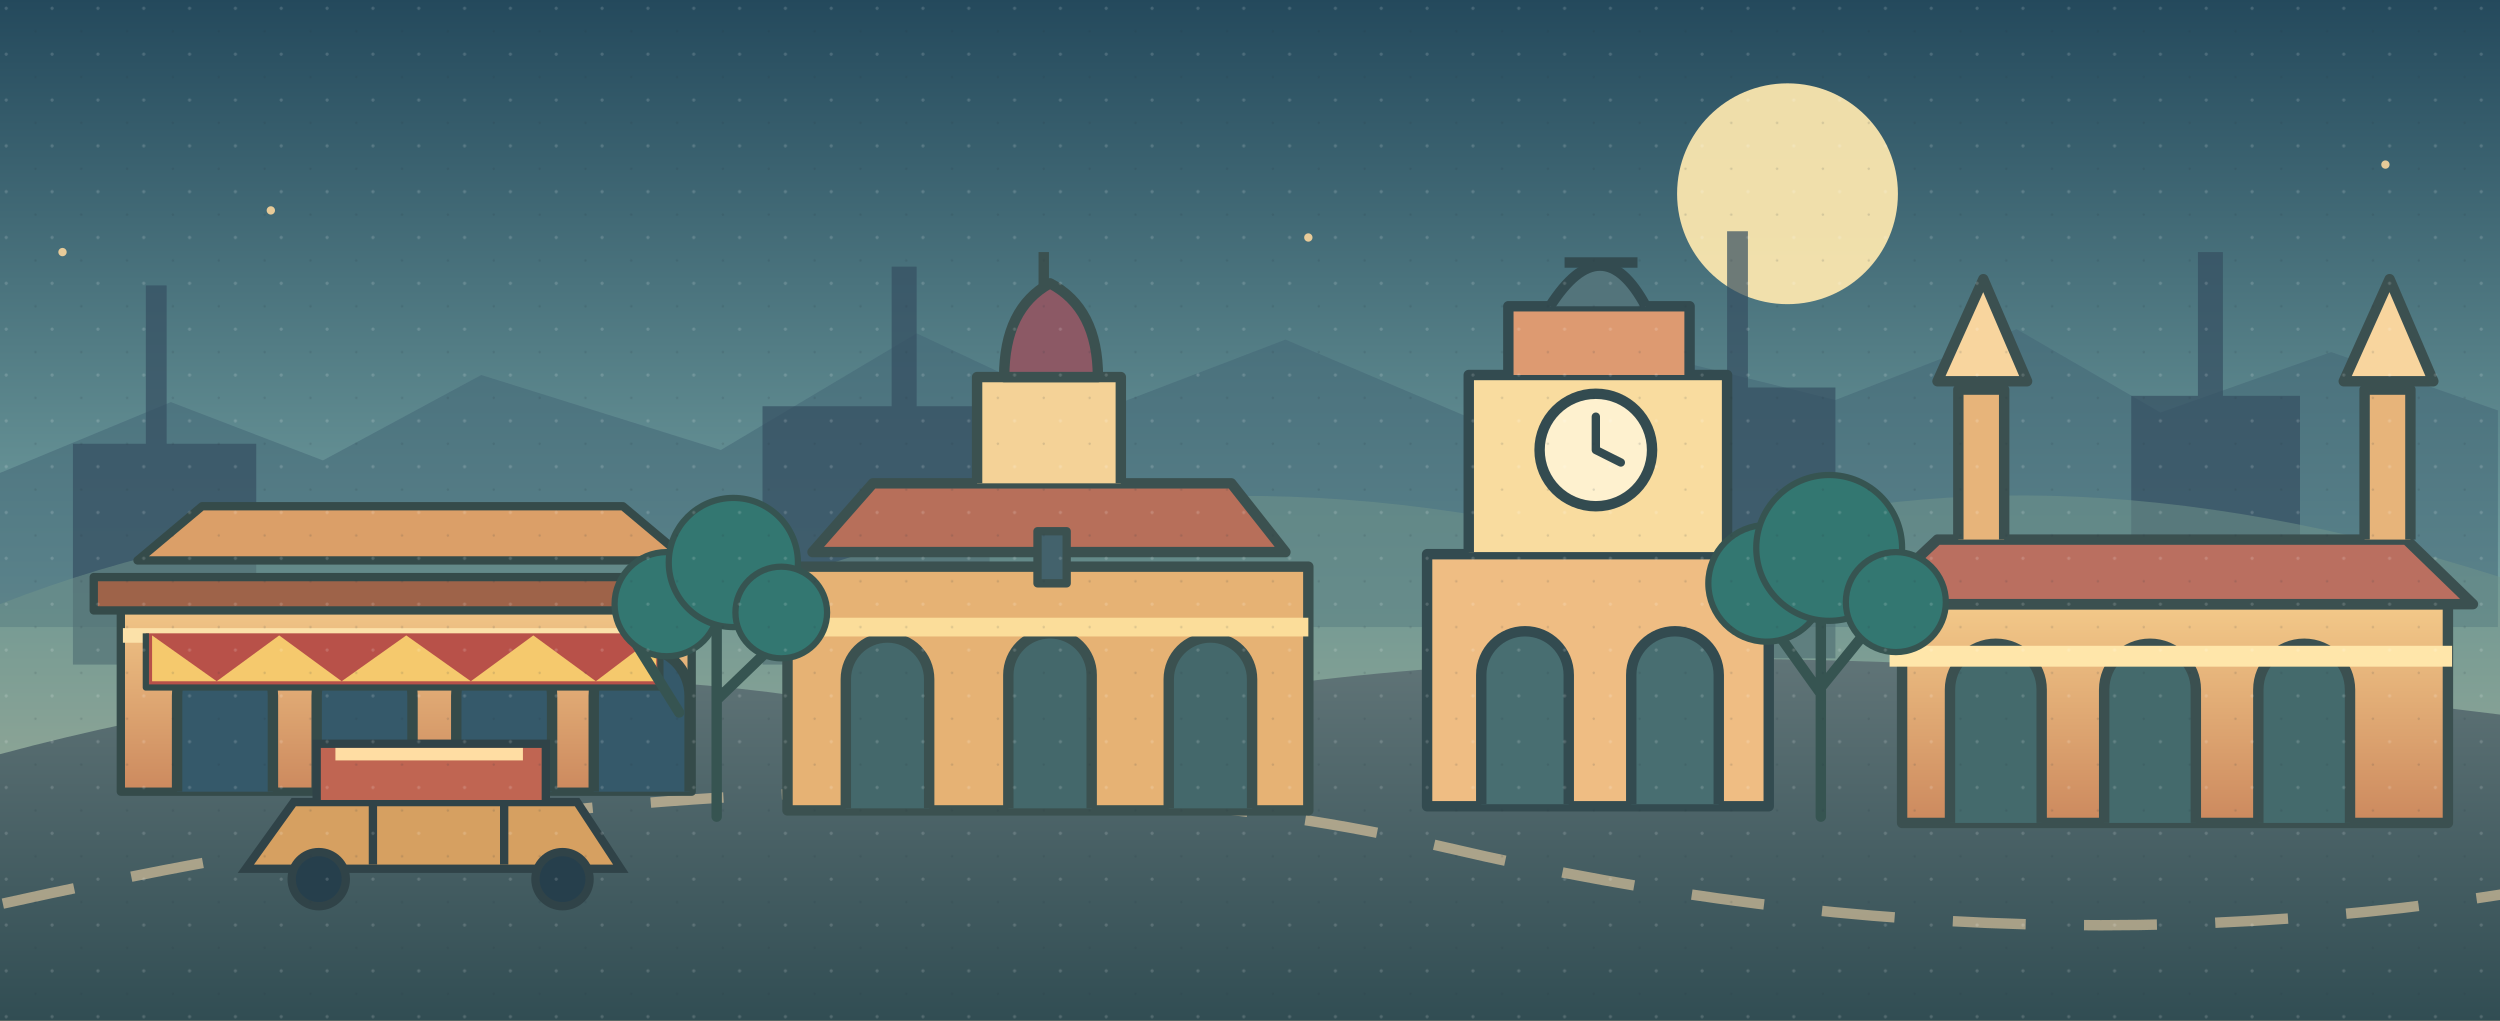
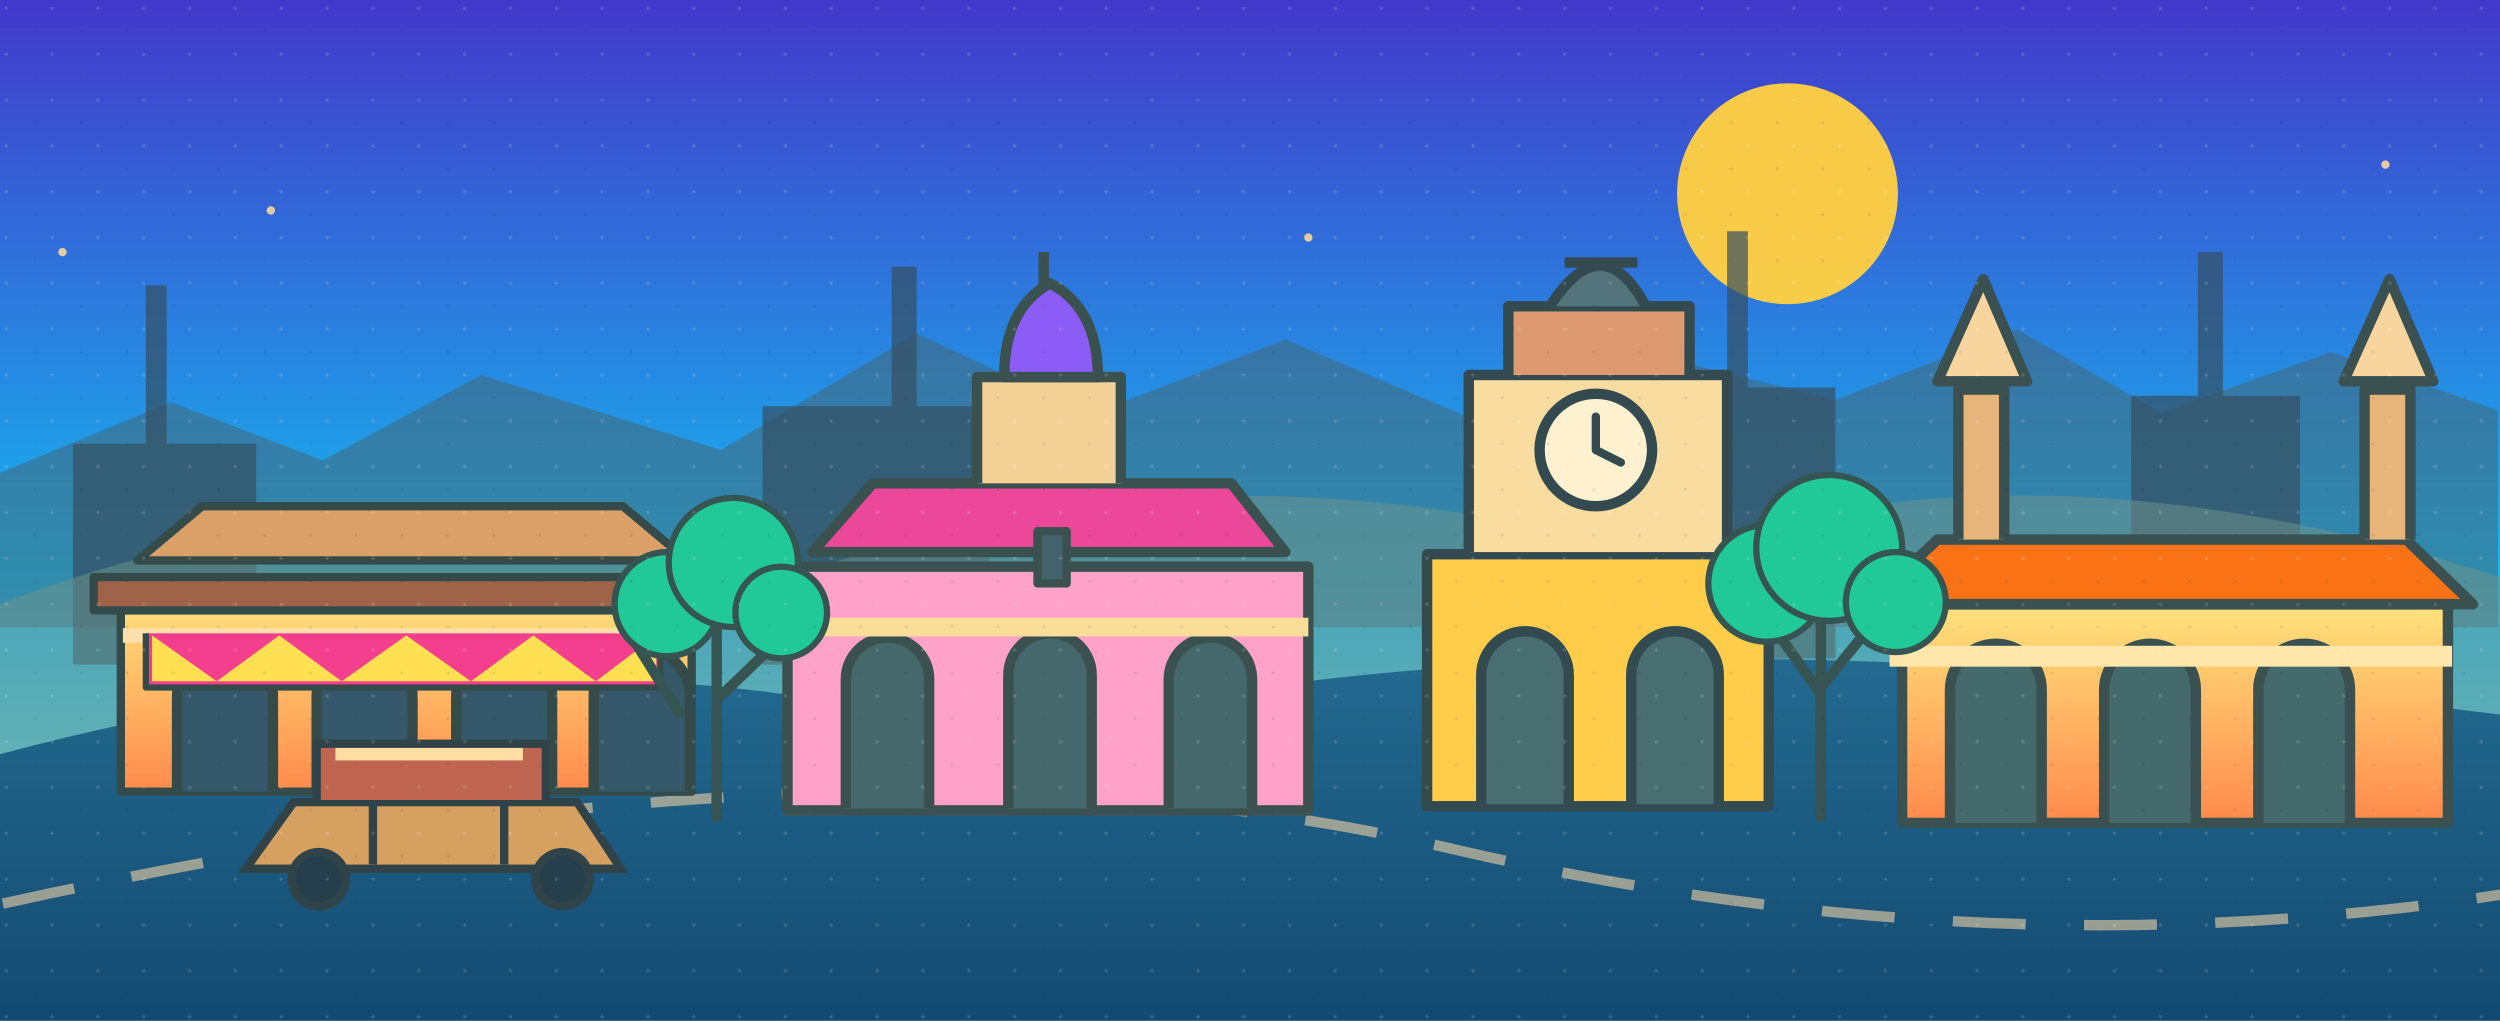
<svg xmlns="http://www.w3.org/2000/svg" viewBox="0 0 1200 490" role="img" aria-labelledby="title desc">
  <defs>
    <linearGradient id="sky" x2="0" y2="1">
-       <stop stop-color="#24495c" />
-       <stop offset=".56" stop-color="#719e9f" />
-       <stop offset="1" stop-color="#f6d4a1" />
+       <stop stop-color="#4338ca" />
+       <stop offset=".56" stop-color="#17b6ef" />
+       <stop offset="1" stop-color="#a7f3d0" />
    </linearGradient>
    <linearGradient id="wall" x2="0" y2="1">
-       <stop stop-color="#f3c989" />
-       <stop offset="1" stop-color="#cc895e" />
+       <stop stop-color="#ffe37c" />
+       <stop offset="1" stop-color="#ff8a4c" />
    </linearGradient>
    <linearGradient id="road" x2="0" y2="1">
-       <stop stop-color="#607477" />
-       <stop offset="1" stop-color="#314d53" />
+       <stop stop-color="#236a90" />
+       <stop offset="1" stop-color="#144a71" />
    </linearGradient>
    <pattern id="grain" width="22" height="22" patternUnits="userSpaceOnUse">
      <circle cx="3" cy="4" r=".8" fill="#fff" opacity=".15" />
      <circle cx="17" cy="15" r=".6" fill="#243642" opacity=".14" />
    </pattern>
  </defs>
  <path fill="url(#sky)" d="M0 0h1200v490H0z" />
-   <circle cx="858" cy="93" r="53" fill="#ffe9b0" opacity=".92" />
+   <circle cx="858" cy="93" r="53" fill="#ffcf42" opacity=".96" />
  <path d="M0 227 82 193l73 28 76-41 115 36 94-56 83 39 94-36 99 42 76-35 89 22 87-34 69 40 82-29 80 28v104H0z" fill="#446777" opacity=".55" />
  <g fill="#344f61" opacity=".7">
    <path d="M35 213h35V137h10v76h43v106H35zM366 195h62v-67h12v67h35v124H366zM791 186h38v-75h10v75h42v130h-90zM1023 190h32v-69h12v69h37v133h-81z" />
  </g>
  <path d="M0 290q190-74 378-12 194-74 419-11 174-63 403 10v138H0z" fill="#70948a" opacity=".52" />
  <path d="M0 362q256-69 485-7 248-71 715-12v147H0z" fill="url(#road)" />
  <path d="M-60 448q456-111 755-41t583 8" fill="none" stroke="#e8cda2" stroke-width="5" stroke-dasharray="35 28" opacity=".62" />
  <g stroke="#354b4a" stroke-linejoin="round">
    <path d="M58 286h274v94H58z" fill="url(#wall)" stroke-width="4" />
    <path d="M45 277h297v16H45z" fill="#9e6349" stroke-width="4" />
    <path d="M66 269h264l-31-26H97z" fill="#db9f68" stroke-width="4" />
    <path d="M85 380v-46a23 23 0 0 1 46 0v46m21 0v-46a23 23 0 0 1 46 0v46m21 0v-46a23 23 0 0 1 46 0v46m20 0v-46a23 23 0 0 1 46 0v46" fill="#35596a" stroke-width="5" />
    <path d="M59 305h273" stroke="#fbe1a9" stroke-width="7" />
-     <path d="M70 304v26h247v-26" fill="#b85149" stroke-width="3" />
-     <path d="M73 327v-22l31 22 30-22 30 22 31-22 31 22 30-22 30 22 29-22v22" fill="#f5c96d" stroke="none" />
+     <path d="M70 304v26h247v-26" fill="#f43f8e" stroke-width="3" />
+     <path d="M73 327v-22l31 22 30-22 30 22 31-22 31 22 30-22 30 22 29-22v22" fill="#ffe052" stroke="none" />
  </g>
  <g stroke="#3b5150" stroke-linejoin="round">
-     <path d="M378 272h250v117H378z" fill="#e6b274" stroke-width="5" />
-     <path d="M390 265h227l-26-33H419z" fill="#b76f5a" stroke-width="5" />
+     <path d="M378 272h250v117H378z" fill="#ffa2c8" stroke-width="5" />
+     <path d="M390 265h227l-26-33H419z" fill="#ec4899" stroke-width="5" />
    <path d="M469 232v-51h69v51" fill="#f4d297" stroke-width="5" />
-     <path d="M482 181q0-33 22-45 23 12 23 45z" fill="#8c5965" stroke-width="5" />
+     <path d="M482 181q0-33 22-45 23 12 23 45z" fill="#8b5cf6" stroke-width="5" />
    <path d="M501 137v-16" stroke-width="5" />
    <path d="M406 388v-62a20 20 0 0 1 40 0v62m38 0v-64a20 20 0 0 1 40 0v64m37 0v-62a20 20 0 0 1 40 0v62" fill="#44686b" stroke-width="5" />
    <path d="M379 301h249" stroke="#fbdd9a" stroke-width="9" />
    <path d="M498 255h14v25h-14z" fill="#43626c" stroke-width="4" />
  </g>
  <g stroke="#334b50" stroke-linejoin="round">
-     <path d="M685 266h164v121H685z" fill="#efbd83" stroke-width="5" />
+     <path d="M685 266h164v121H685z" fill="#ffcd4a" stroke-width="5" />
    <path d="M705 265v-85h124v85" fill="#f9dc9f" stroke-width="5" />
    <path d="M724 180v-33h87v33" fill="#dd9a71" stroke-width="5" />
    <path d="M744 147q25-39 46 0" fill="#53747b" stroke-width="5" />
    <path d="M751 126h35" stroke-width="5" />
    <circle cx="766" cy="216" r="27" fill="#fef1cf" stroke-width="5" />
    <path d="M766 216v-16m0 16 12 6" fill="none" stroke-width="4" stroke-linecap="round" />
    <path d="M711 386v-62a21 21 0 0 1 42 0v62m30 0v-62a21 21 0 0 1 42 0v62" fill="#486e71" stroke-width="5" />
  </g>
  <g stroke="#3b5050" stroke-linejoin="round">
    <path d="M913 290h262v105H913z" fill="url(#wall)" stroke-width="5" />
-     <path d="M897 290h290l-32-31H930z" fill="#ba6f60" stroke-width="5" />
+     <path d="M897 290h290l-32-31H930z" fill="#f97316" stroke-width="5" />
    <path d="M940 259v-72h22v72m173 0v-72h22v72" fill="#e7b47a" stroke-width="5" />
    <path d="M930 183h43l-21-49zm195 0h43l-21-49z" fill="#f8d59e" stroke-width="5" />
    <path d="M936 395v-64a22 22 0 0 1 44 0v64m30 0v-64a22 22 0 0 1 44 0v64m30 0v-64a22 22 0 0 1 44 0v64" fill="#446a6c" stroke-width="5" />
    <path d="M907 315h270" stroke="#ffe6aa" stroke-width="10" />
  </g>
  <g stroke="#365451" stroke-width="5" stroke-linecap="round">
    <path d="M344 392v-95m-18 45-20-32m38 26 28-27M874 392V274m0 59-25-35m25 32 30-37" />
-     <g fill="#337771" stroke-width="3">
+     <g fill="#20c997" stroke-width="3">
      <circle cx="320" cy="290" r="25" />
      <circle cx="352" cy="270" r="31" />
      <circle cx="375" cy="294" r="22" />
      <circle cx="848" cy="280" r="28" />
      <circle cx="878" cy="263" r="35" />
      <circle cx="910" cy="289" r="24" />
    </g>
  </g>
  <g transform="translate(164 400)" stroke="#304348" stroke-width="4">
    <path d="M-46 17h180l-21-32H-23z" fill="#d6a061" />
    <path d="M-12-16v-27h110v27" fill="#c06552" />
    <path d="M-3-38h90" stroke="#ffdda3" stroke-width="6" />
    <circle cx="-11" cy="22" r="13" fill="#263f4c" />
    <circle cx="106" cy="22" r="13" fill="#263f4c" />
    <path d="M15-15v30m63-30v30" fill="none" />
  </g>
  <g fill="#f9d59c" opacity=".9">
    <circle cx="30" cy="121" r="2" />
    <circle cx="130" cy="101" r="2" />
    <circle cx="628" cy="114" r="2" />
    <circle cx="1145" cy="79" r="2" />
  </g>
  <path fill="url(#grain)" d="M0 0h1200v490H0z" />
</svg>
